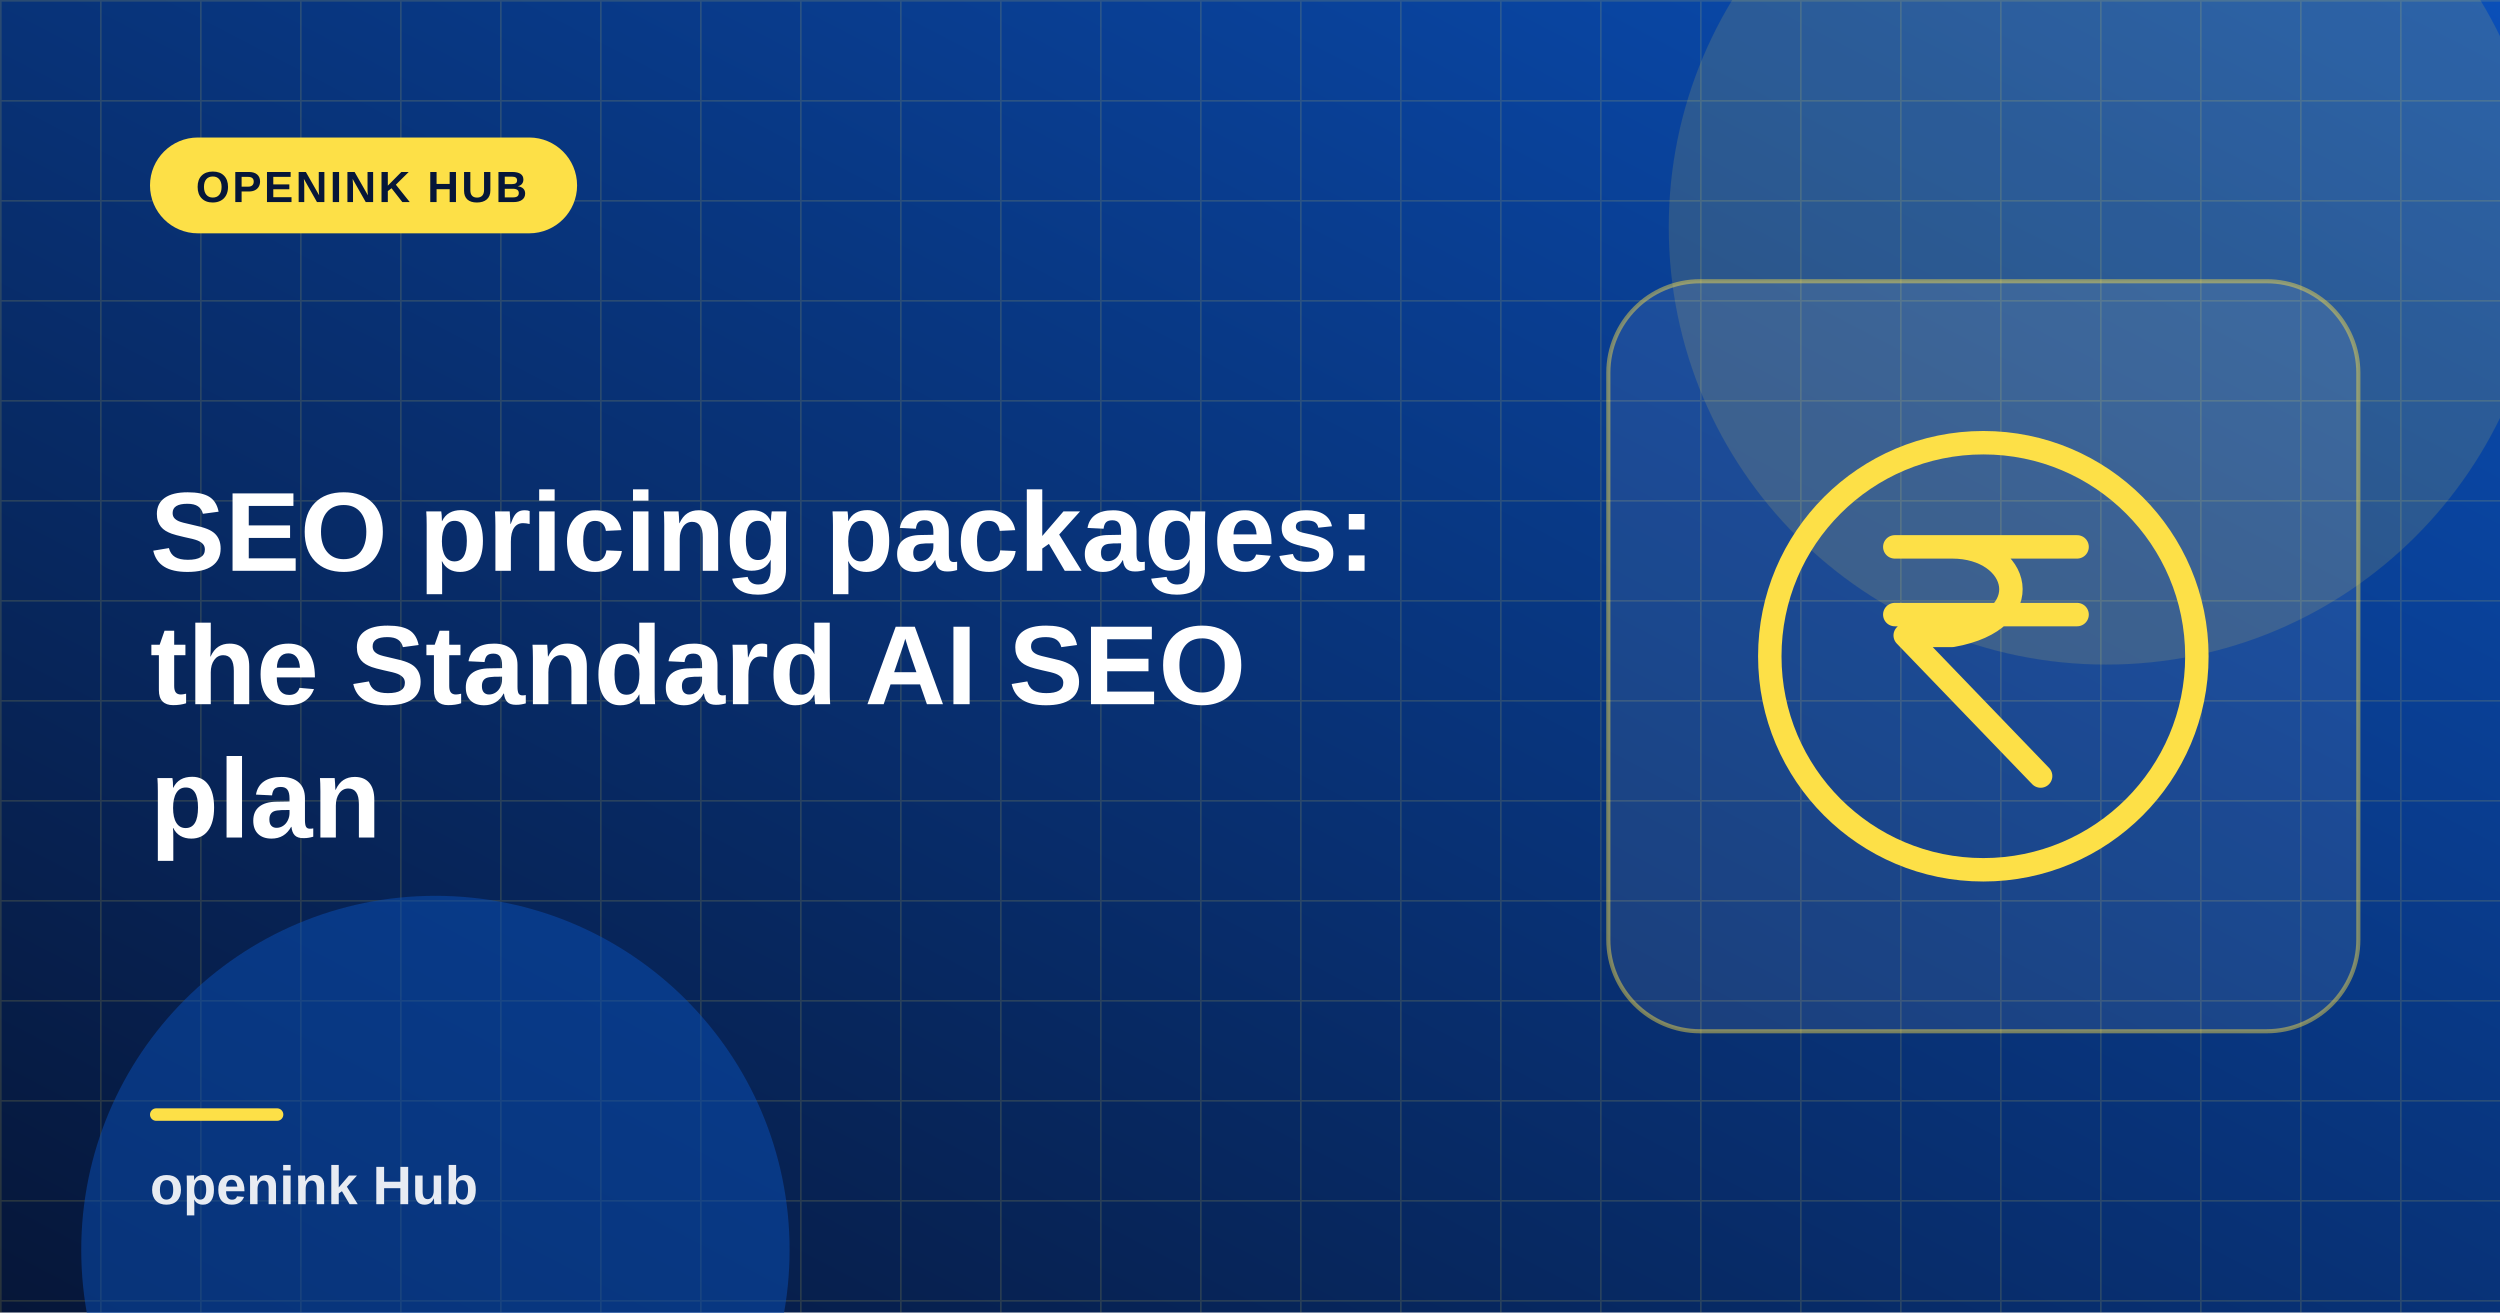
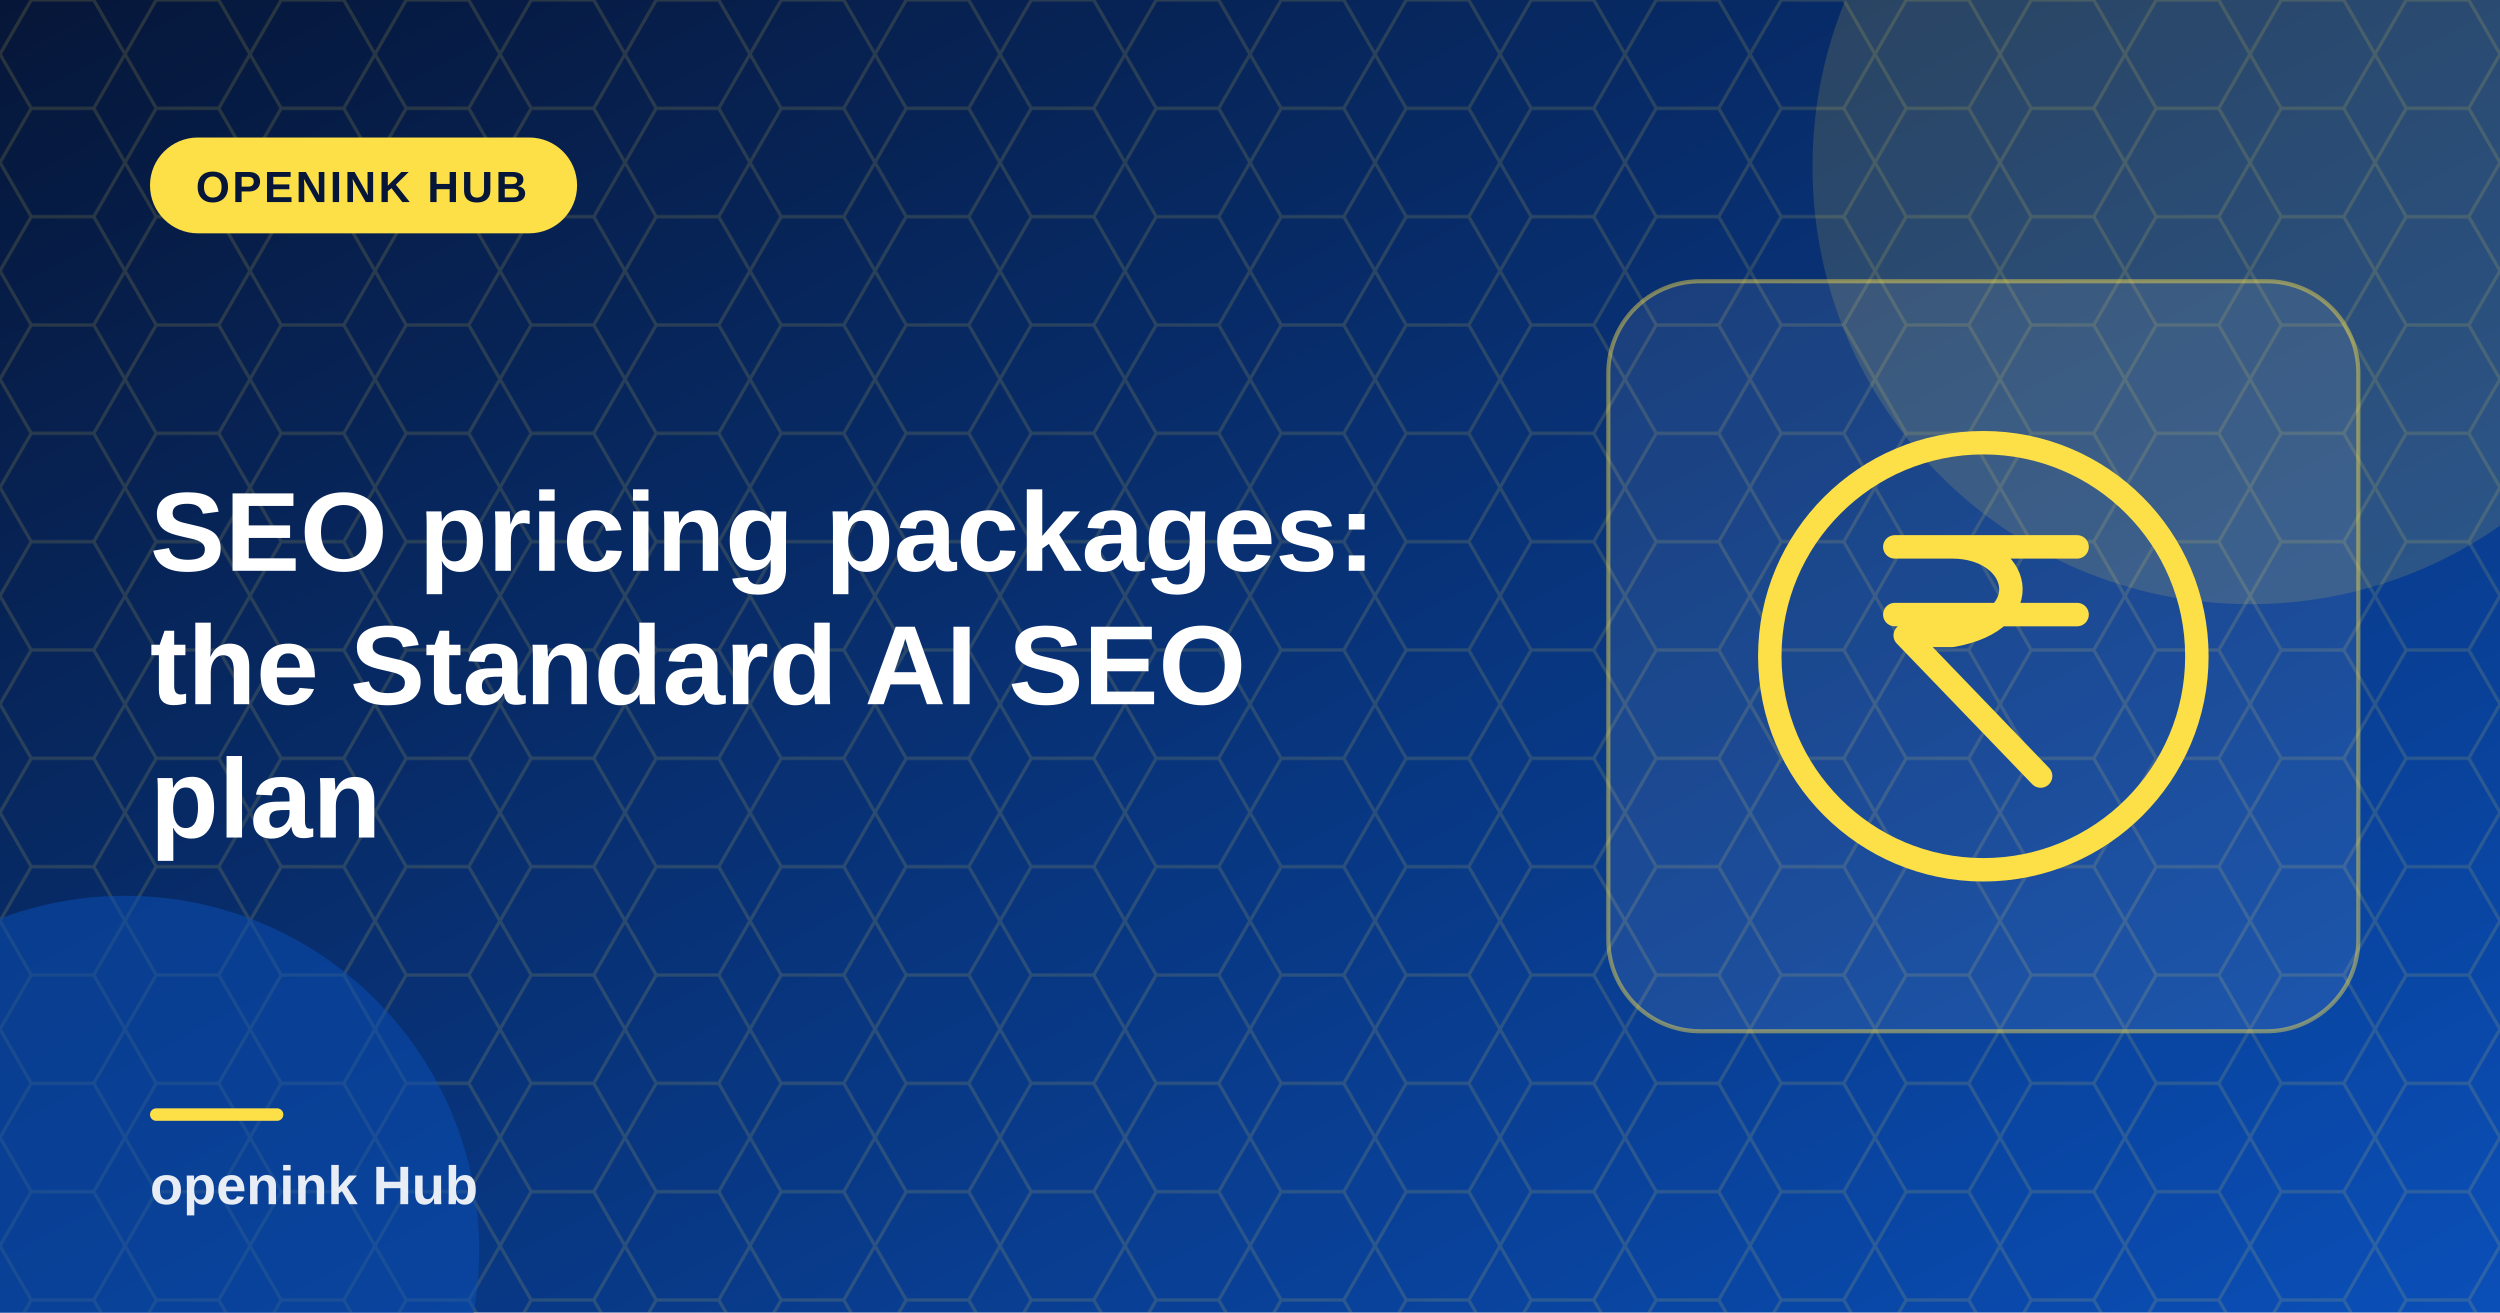
<svg xmlns="http://www.w3.org/2000/svg" width="1200" height="630" viewBox="0 0 1200 630" role="img" aria-label="SEO pricing packages: the Standard AI SEO plan">
  <defs>
-     <linearGradient id="g" x1="0" y1="1" x2="1" y2="0">
+     <linearGradient id="g" x1="0" y1="0" x2="1" y2="1">
      <stop offset="0" stop-color="#061638" />
      <stop offset="1" stop-color="#0a4fb8" />
    </linearGradient>
-     <pattern id="p" width="48" height="48" patternUnits="userSpaceOnUse">
-       <path d="M48 0H0v48" fill="none" stroke="#fde047" stroke-width="1.6" />
+     <pattern id="p" width="60" height="52" patternUnits="userSpaceOnUse">
+       <path d="M15 0h30l15 26-15 26H15L0 26Z" fill="none" stroke="#fde047" stroke-width="1.6" />
    </pattern>
    <style>.ic{fill:none;stroke:#fde047;stroke-width:9;stroke-linecap:round;stroke-linejoin:round}.ic .f{fill:#fde047;stroke:none}</style>
  </defs>
  <rect width="1200" height="630" fill="url(#g)" />
  <rect width="1200" height="630" fill="url(#p)" opacity=".14" />
-   <circle cx="1011" cy="109" r="210" fill="#fde047" opacity=".14" />
-   <circle cx="209" cy="600" r="170" fill="#0a4fb8" opacity=".5" />
+   <circle cx="1080" cy="80" r="210" fill="#fde047" opacity=".14" />
+   <circle cx="60" cy="600" r="170" fill="#0a4fb8" opacity=".5" />
  <rect x="772" y="135" width="360" height="360" rx="44" fill="#fff" fill-opacity=".08" stroke="#fde047" stroke-opacity=".45" stroke-width="2" />
  <g class="ic" transform="translate(827 190) scale(1.25)">
    <circle cx="100" cy="100" r="82" />
    <path d="M66 58h70M66 84h70M66 58h22c26 0 34 28 0 34H70l52 54" />
  </g>
  <rect x="72" y="66" width="205" height="46" rx="23" fill="#fde047" />
  <text x="94" y="97" fill="#061638" font-family="Segoe UI,Arial,sans-serif" font-size="21" font-weight="700" letter-spacing="1.2">OPENINK HUB</text>
  <text x="72" y="274" fill="#fff" font-family="Segoe UI,Arial,sans-serif" font-size="54" font-weight="800">SEO pricing packages:</text>
  <text x="72" y="338" fill="#fff" font-family="Segoe UI,Arial,sans-serif" font-size="54" font-weight="800">the Standard AI SEO</text>
  <text x="72" y="402" fill="#fff" font-family="Segoe UI,Arial,sans-serif" font-size="54" font-weight="800">plan</text>
  <rect x="72" y="532" width="64" height="6" rx="3" fill="#fde047" />
  <text x="72" y="578" fill="#fff" fill-opacity=".9" font-family="Segoe UI,Arial,sans-serif" font-size="26" font-weight="700">openink Hub</text>
  <text x="236" y="578" fill="#fff" fill-opacity=".6" font-family="Segoe UI,Arial,sans-serif" font-size="22" font-weight="600" />
</svg>
